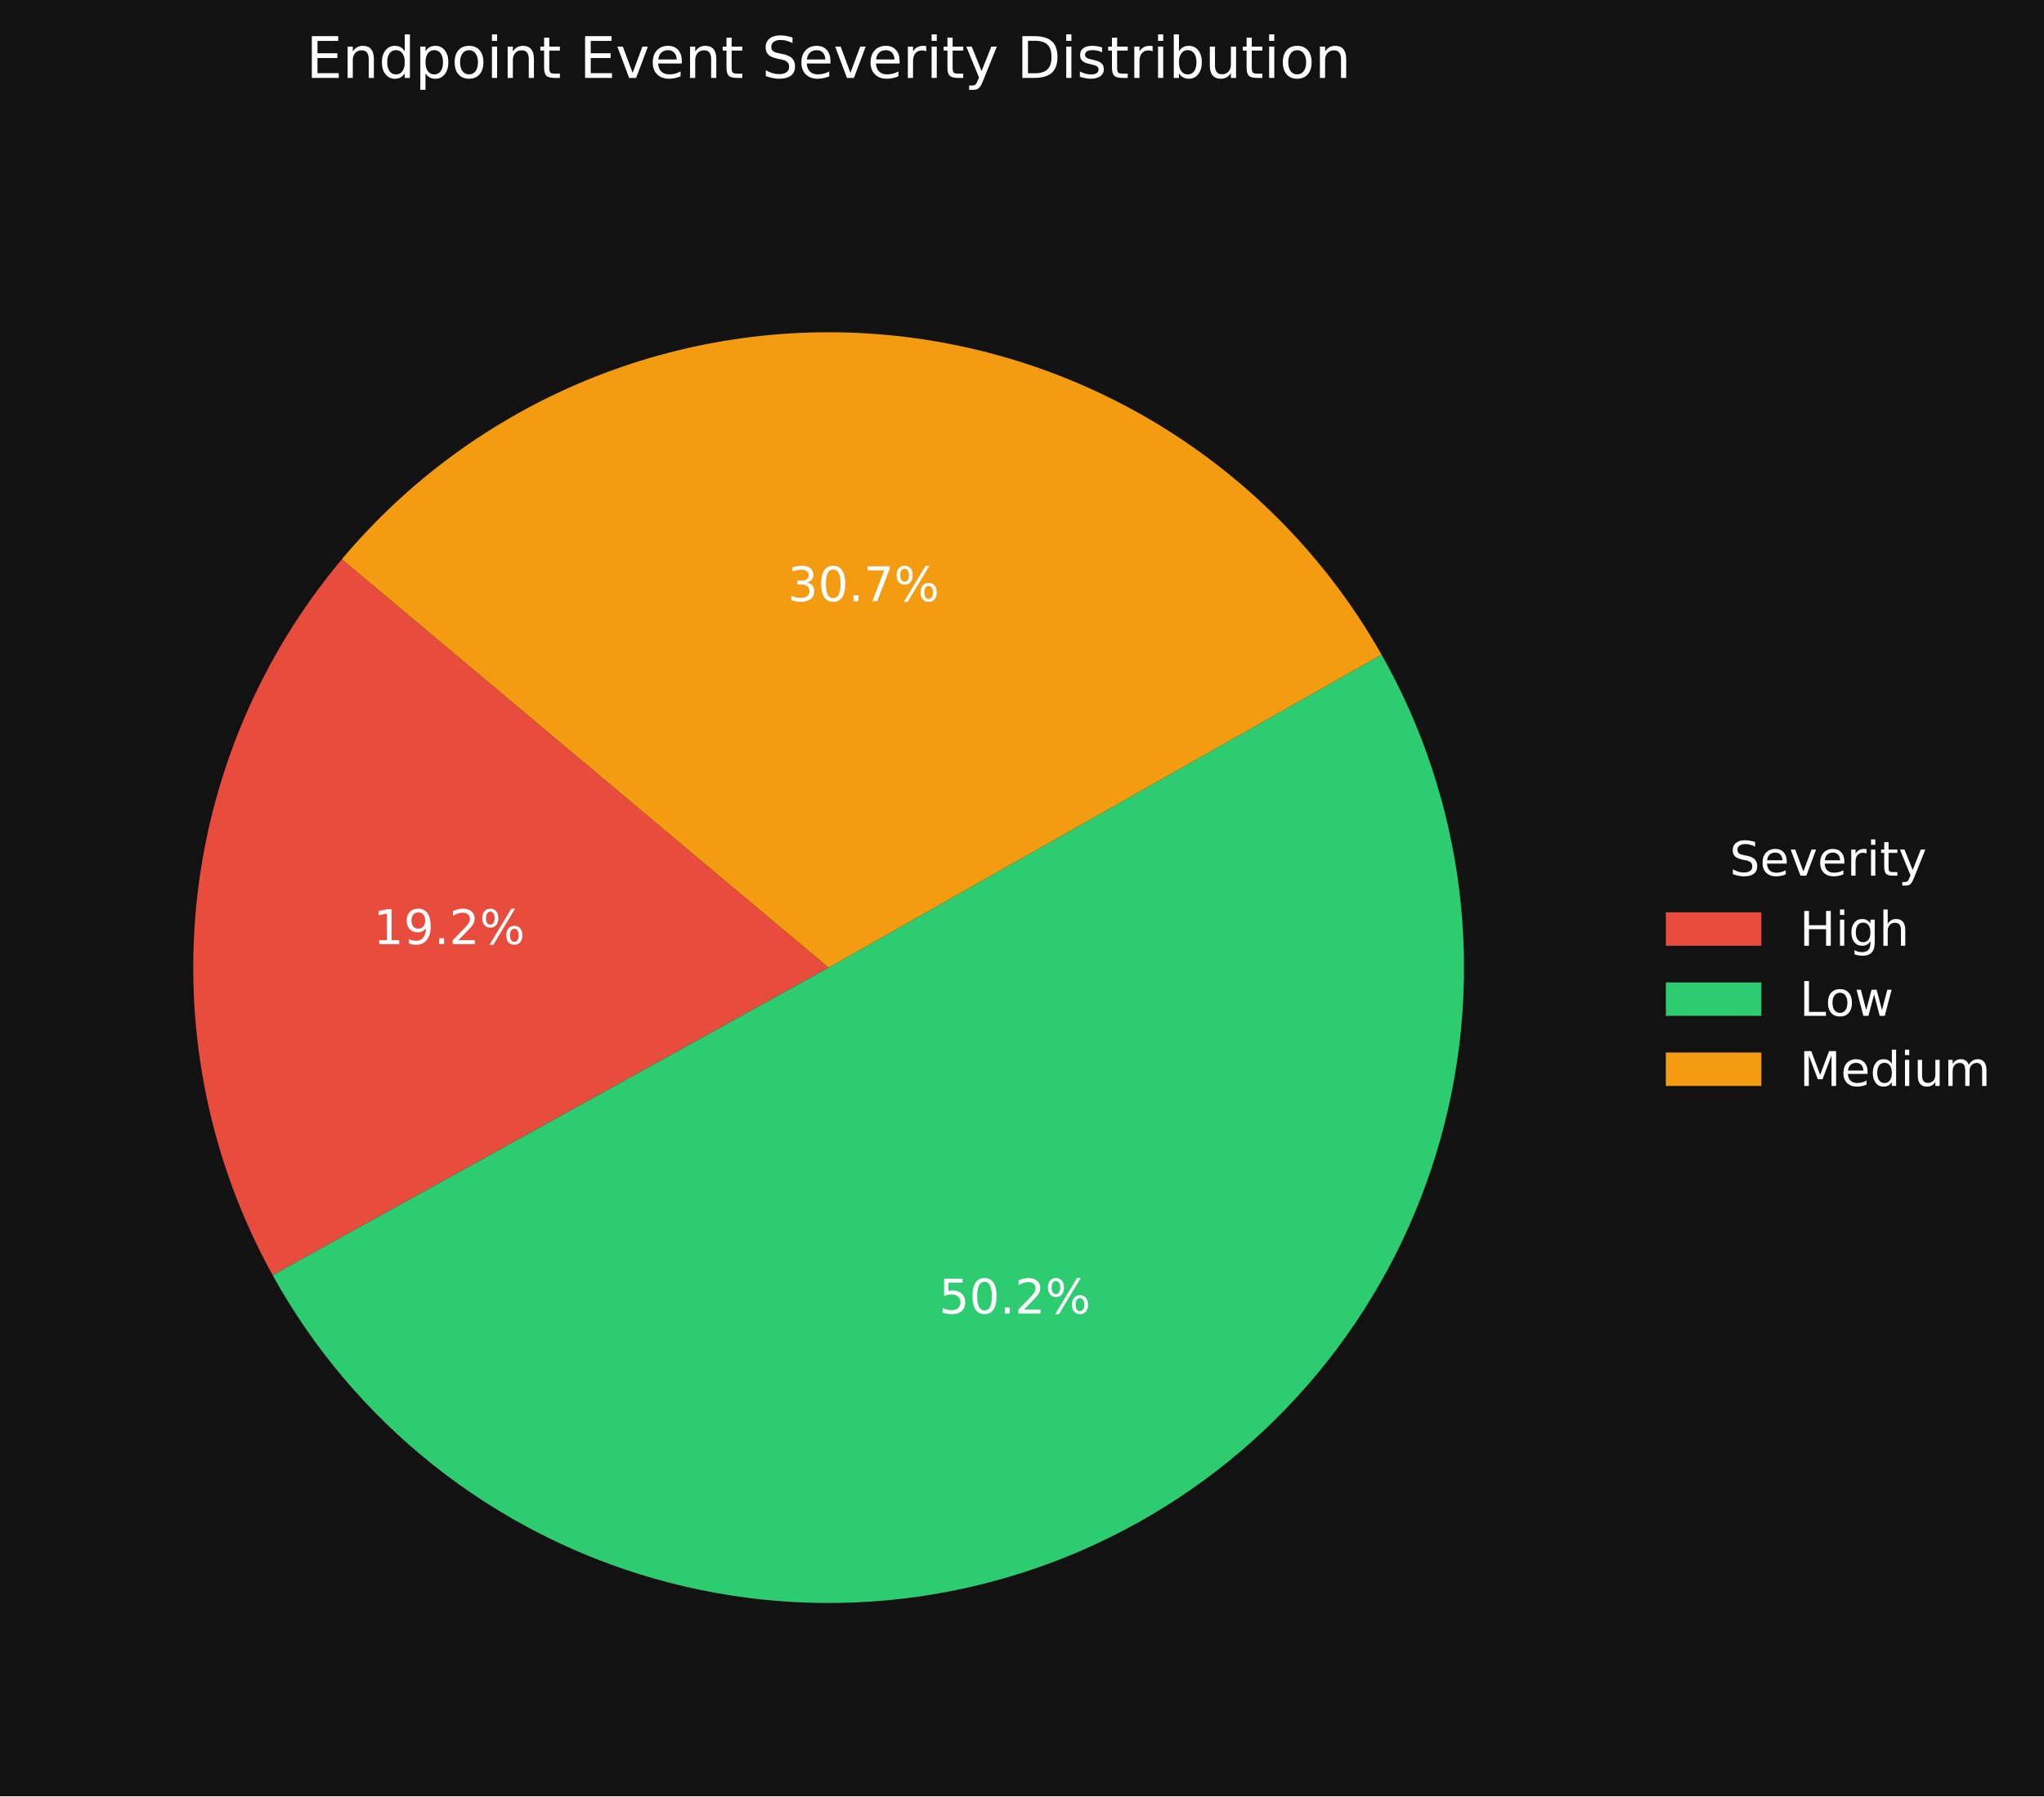
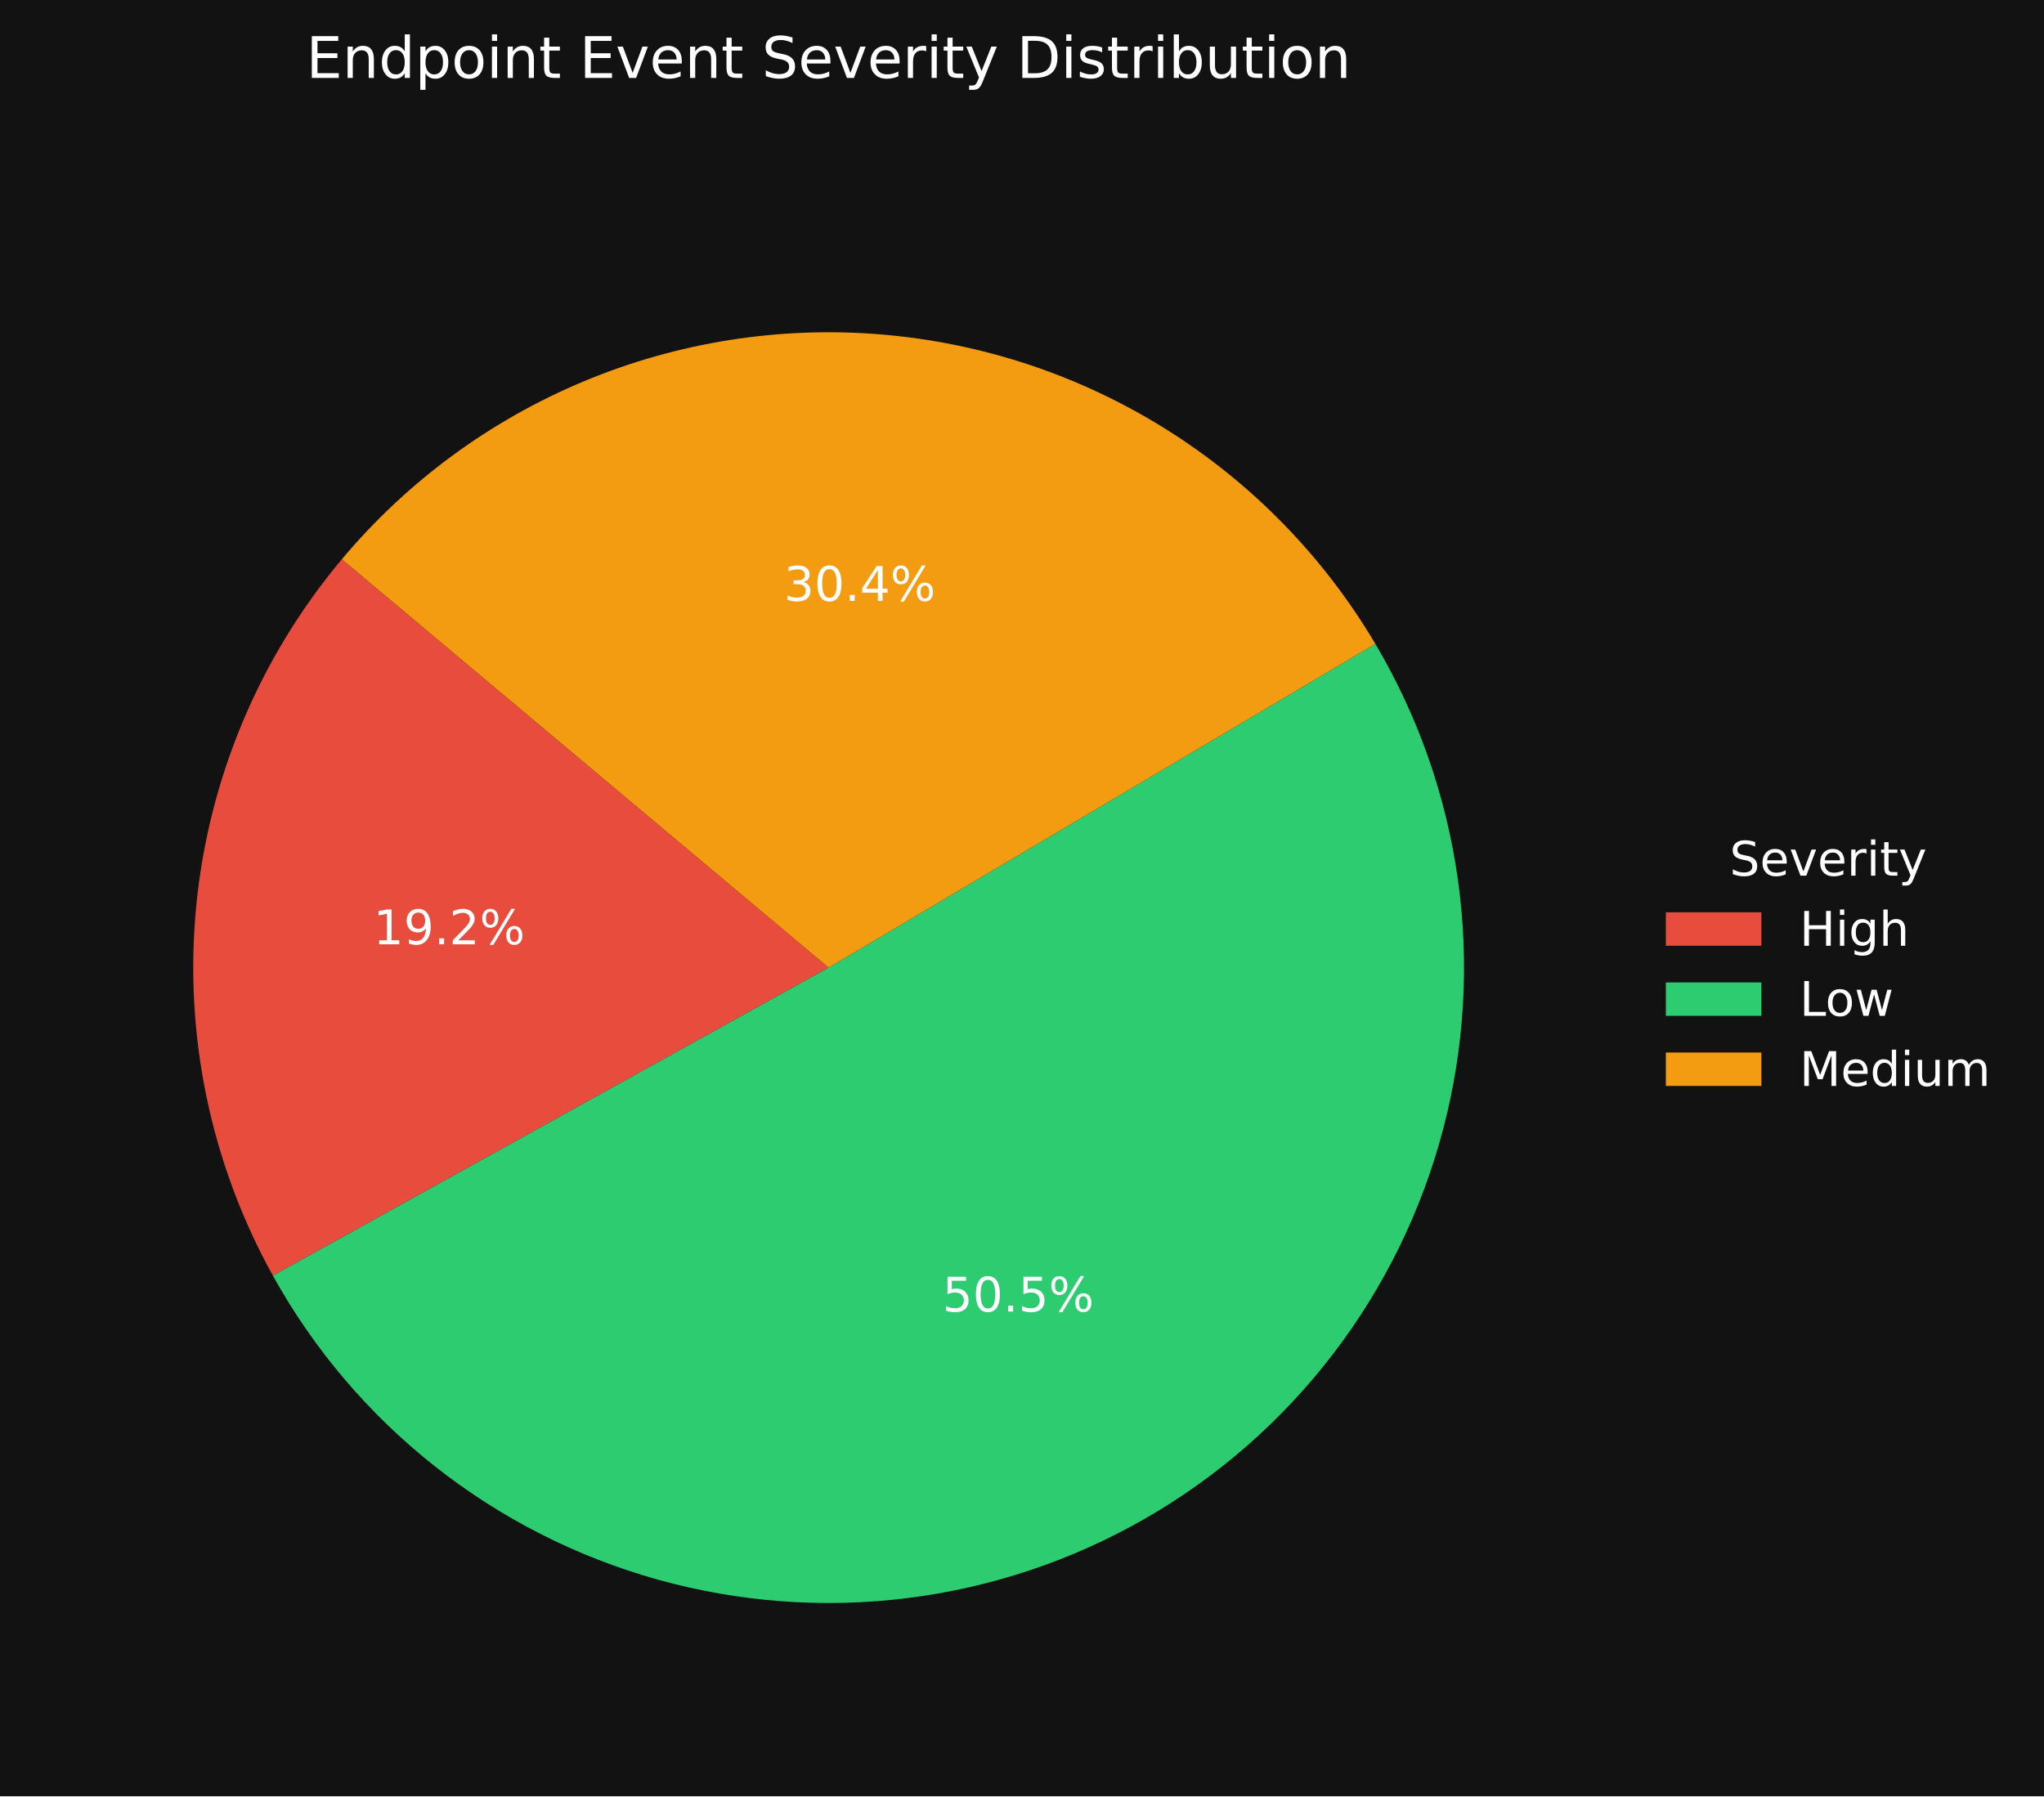
<svg xmlns="http://www.w3.org/2000/svg" xmlns:xlink="http://www.w3.org/1999/xlink" width="428.026pt" height="376.158pt" viewBox="0 0 428.026 376.158" version="1.1">
  <defs>
    <style type="text/css">*{stroke-linejoin: round; stroke-linecap: butt}</style>
  </defs>
  <g id="figure_1">
    <g id="patch_1">
      <path d="M 0 376.158  L 428.026 376.158  L 428.026 -0  L 0 -0  z " style="fill: #121212" />
    </g>
    <g id="axes_1">
      <g id="patch_2">
-         <path d="M 71.593 117.111  C 54.31 137.709 43.67 163.069 41.082 189.832  C 38.494 216.595 44.078 243.524 57.095 267.051  L 173.52 202.638  z " style="fill: #e74c3c" />
+         <path d="M 71.593 117.111  C 54.298 137.723 43.655 163.103 41.077 189.885  C 38.498 216.668 44.102 243.612 57.147 267.145  L 173.52 202.638  z " style="fill: #e74c3c" />
      </g>
      <g id="patch_3">
-         <path d="M 57.095 267.051  C 65.58 282.387 77.012 295.897 90.733 306.802  C 104.454 317.707 120.195 325.795 137.051 330.599  C 153.907 335.403 171.547 336.829 188.955 334.796  C 206.364 332.763 223.2 327.31 238.495 318.751  C 253.79 310.192 267.244 298.695 278.083 284.921  C 288.922 271.147 296.933 255.367 301.655 238.488  C 306.378 221.61 307.719 203.963 305.602 186.565  C 303.484 169.166 297.95 152.356 289.317 137.103  L 173.52 202.638  z " style="fill: #2ecc71" />
+         <path d="M 57.147 267.145  C 65.695 282.567 77.224 296.137 91.063 307.064  C 104.902 317.991 120.775 326.059 137.759 330.798  C 154.743 335.537 172.5 336.854 189.997 334.67  C 207.494 332.486 224.384 326.846 239.682 318.079  C 254.98 309.311 268.384 297.589 279.113 283.596  C 289.841 269.602 297.682 253.615 302.178 236.565  C 306.674 219.516 307.736 201.741 305.303 184.277  C 302.87 166.813 296.989 150.006 288.004 134.834  L 173.52 202.638  z " style="fill: #2ecc71" />
      </g>
      <g id="patch_4">
-         <path d="M 289.317 137.103  C 278.735 118.404 263.779 102.544 245.733 90.883  C 227.687 79.222 207.082 72.104 185.686 70.139  C 164.29 68.175 142.734 71.422 122.866 79.601  C 102.998 87.781 85.404 100.652 71.593 117.111  L 173.52 202.638  z " style="fill: #f39c12" />
+         <path d="M 288.004 134.834  C 277.168 116.538 262.102 101.104 244.074 89.828  C 226.045 78.553 205.574 71.762 184.38 70.026  C 163.187 68.29 141.884 71.66 122.261 79.852  C 102.638 88.044 85.262 100.822 71.593 117.111  L 173.52 202.638  z " style="fill: #f39c12" />
      </g>
      <g id="matplotlib.axis_1" />
      <g id="matplotlib.axis_2" />
      <g id="text_1">
-         <g style="fill: #ffffff" transform="translate(78.17343 197.7138) scale(0.1 -0.1)">
+         <g style="fill: #ffffff" transform="translate(78.17034 197.7458) scale(0.1 -0.1)">
          <defs>
            <path id="DejaVuSans-31" d="M 794 531  L 1825 531  L 1825 4091  L 703 3866  L 703 4441  L 1819 4666  L 2450 4666  L 2450 531  L 3481 531  L 3481 0  L 794 0  L 794 531  z " transform="scale(0.015625)" />
            <path id="DejaVuSans-39" d="M 703 97  L 703 672  Q 941 559 1184 500  Q 1428 441 1663 441  Q 2288 441 2617 861  Q 2947 1281 2994 2138  Q 2813 1869 2534 1725  Q 2256 1581 1919 1581  Q 1219 1581 811 2004  Q 403 2428 403 3163  Q 403 3881 828 4315  Q 1253 4750 1959 4750  Q 2769 4750 3195 4129  Q 3622 3509 3622 2328  Q 3622 1225 3098 567  Q 2575 -91 1691 -91  Q 1453 -91 1209 -44  Q 966 3 703 97  z M 1959 2075  Q 2384 2075 2632 2365  Q 2881 2656 2881 3163  Q 2881 3666 2632 3958  Q 2384 4250 1959 4250  Q 1534 4250 1286 3958  Q 1038 3666 1038 3163  Q 1038 2656 1286 2365  Q 1534 2075 1959 2075  z " transform="scale(0.015625)" />
            <path id="DejaVuSans-2e" d="M 684 794  L 1344 794  L 1344 0  L 684 0  L 684 794  z " transform="scale(0.015625)" />
            <path id="DejaVuSans-32" d="M 1228 531  L 3431 531  L 3431 0  L 469 0  L 469 531  Q 828 903 1448 1529  Q 2069 2156 2228 2338  Q 2531 2678 2651 2914  Q 2772 3150 2772 3378  Q 2772 3750 2511 3984  Q 2250 4219 1831 4219  Q 1534 4219 1204 4116  Q 875 4013 500 3803  L 500 4441  Q 881 4594 1212 4672  Q 1544 4750 1819 4750  Q 2544 4750 2975 4387  Q 3406 4025 3406 3419  Q 3406 3131 3298 2873  Q 3191 2616 2906 2266  Q 2828 2175 2409 1742  Q 1991 1309 1228 531  z " transform="scale(0.015625)" />
            <path id="DejaVuSans-25" d="M 4653 2053  Q 4381 2053 4226 1822  Q 4072 1591 4072 1178  Q 4072 772 4226 539  Q 4381 306 4653 306  Q 4919 306 5073 539  Q 5228 772 5228 1178  Q 5228 1588 5073 1820  Q 4919 2053 4653 2053  z M 4653 2450  Q 5147 2450 5437 2106  Q 5728 1763 5728 1178  Q 5728 594 5436 251  Q 5144 -91 4653 -91  Q 4153 -91 3862 251  Q 3572 594 3572 1178  Q 3572 1766 3864 2108  Q 4156 2450 4653 2450  z M 1428 4353  Q 1159 4353 1004 4120  Q 850 3888 850 3481  Q 850 3069 1003 2837  Q 1156 2606 1428 2606  Q 1700 2606 1854 2837  Q 2009 3069 2009 3481  Q 2009 3884 1853 4118  Q 1697 4353 1428 4353  z M 4250 4750  L 4750 4750  L 1831 -91  L 1331 -91  L 4250 4750  z M 1428 4750  Q 1922 4750 2215 4408  Q 2509 4066 2509 3481  Q 2509 2891 2217 2550  Q 1925 2209 1428 2209  Q 931 2209 642 2551  Q 353 2894 353 3481  Q 353 4063 643 4406  Q 934 4750 1428 4750  z " transform="scale(0.015625)" />
          </defs>
          <use xlink:href="#DejaVuSans-31" />
          <use xlink:href="#DejaVuSans-39" transform="translate(63.62305 0)" />
          <use xlink:href="#DejaVuSans-2e" transform="translate(127.2461 0)" />
          <use xlink:href="#DejaVuSans-32" transform="translate(159.0332 0)" />
          <use xlink:href="#DejaVuSans-25" transform="translate(222.6562 0)" />
        </g>
      </g>
      <g id="text_2">
-         <g style="fill: #ffffff" transform="translate(196.6214 275.0651) scale(0.1 -0.1)">
+         <g style="fill: #ffffff" transform="translate(197.3336 274.6617) scale(0.1 -0.1)">
          <defs>
            <path id="DejaVuSans-35" d="M 691 4666  L 3169 4666  L 3169 4134  L 1269 4134  L 1269 2991  Q 1406 3038 1543 3061  Q 1681 3084 1819 3084  Q 2600 3084 3056 2656  Q 3513 2228 3513 1497  Q 3513 744 3044 326  Q 2575 -91 1722 -91  Q 1428 -91 1123 -41  Q 819 9 494 109  L 494 744  Q 775 591 1075 516  Q 1375 441 1709 441  Q 2250 441 2565 725  Q 2881 1009 2881 1497  Q 2881 1984 2565 2268  Q 2250 2553 1709 2553  Q 1456 2553 1204 2497  Q 953 2441 691 2322  L 691 4666  z " transform="scale(0.015625)" />
            <path id="DejaVuSans-30" d="M 2034 4250  Q 1547 4250 1301 3770  Q 1056 3291 1056 2328  Q 1056 1369 1301 889  Q 1547 409 2034 409  Q 2525 409 2770 889  Q 3016 1369 3016 2328  Q 3016 3291 2770 3770  Q 2525 4250 2034 4250  z M 2034 4750  Q 2819 4750 3233 4129  Q 3647 3509 3647 2328  Q 3647 1150 3233 529  Q 2819 -91 2034 -91  Q 1250 -91 836 529  Q 422 1150 422 2328  Q 422 3509 836 4129  Q 1250 4750 2034 4750  z " transform="scale(0.015625)" />
          </defs>
          <use xlink:href="#DejaVuSans-35" />
          <use xlink:href="#DejaVuSans-30" transform="translate(63.62305 0)" />
          <use xlink:href="#DejaVuSans-2e" transform="translate(127.2461 0)" />
-           <use xlink:href="#DejaVuSans-32" transform="translate(159.0332 0)" />
+           <use xlink:href="#DejaVuSans-35" transform="translate(159.0332 0)" />
          <use xlink:href="#DejaVuSans-25" transform="translate(222.6562 0)" />
        </g>
      </g>
      <g id="text_3">
-         <g style="fill: #ffffff" transform="translate(164.936 125.8983) scale(0.1 -0.1)">
+         <g style="fill: #ffffff" transform="translate(164.1526 125.8303) scale(0.1 -0.1)">
          <defs>
            <path id="DejaVuSans-33" d="M 2597 2516  Q 3050 2419 3304 2112  Q 3559 1806 3559 1356  Q 3559 666 3084 287  Q 2609 -91 1734 -91  Q 1441 -91 1130 -33  Q 819 25 488 141  L 488 750  Q 750 597 1062 519  Q 1375 441 1716 441  Q 2309 441 2620 675  Q 2931 909 2931 1356  Q 2931 1769 2642 2001  Q 2353 2234 1838 2234  L 1294 2234  L 1294 2753  L 1863 2753  Q 2328 2753 2575 2939  Q 2822 3125 2822 3475  Q 2822 3834 2567 4026  Q 2313 4219 1838 4219  Q 1578 4219 1281 4162  Q 984 4106 628 3988  L 628 4550  Q 988 4650 1302 4700  Q 1616 4750 1894 4750  Q 2613 4750 3031 4423  Q 3450 4097 3450 3541  Q 3450 3153 3228 2886  Q 3006 2619 2597 2516  z " transform="scale(0.015625)" />
-             <path id="DejaVuSans-37" d="M 525 4666  L 3525 4666  L 3525 4397  L 1831 0  L 1172 0  L 2766 4134  L 525 4134  L 525 4666  z " transform="scale(0.015625)" />
+             <path id="DejaVuSans-34" d="M 2419 4116  L 825 1625  L 2419 1625  L 2419 4116  z M 2253 4666  L 3047 4666  L 3047 1625  L 3713 1625  L 3713 1100  L 3047 1100  L 3047 0  L 2419 0  L 2419 1100  L 313 1100  L 313 1709  L 2253 4666  z " transform="scale(0.015625)" />
          </defs>
          <use xlink:href="#DejaVuSans-33" />
          <use xlink:href="#DejaVuSans-30" transform="translate(63.62305 0)" />
          <use xlink:href="#DejaVuSans-2e" transform="translate(127.2461 0)" />
-           <use xlink:href="#DejaVuSans-37" transform="translate(159.0332 0)" />
+           <use xlink:href="#DejaVuSans-34" transform="translate(159.0332 0)" />
          <use xlink:href="#DejaVuSans-25" transform="translate(222.6562 0)" />
        </g>
      </g>
      <g id="text_4">
        <g style="fill: #ffffff" transform="translate(64.12219 16.31812) scale(0.12 -0.12)">
          <defs>
            <path id="DejaVuSans-45" d="M 628 4666  L 3578 4666  L 3578 4134  L 1259 4134  L 1259 2753  L 3481 2753  L 3481 2222  L 1259 2222  L 1259 531  L 3634 531  L 3634 0  L 628 0  L 628 4666  z " transform="scale(0.015625)" />
            <path id="DejaVuSans-6e" d="M 3513 2113  L 3513 0  L 2938 0  L 2938 2094  Q 2938 2591 2744 2837  Q 2550 3084 2163 3084  Q 1697 3084 1428 2787  Q 1159 2491 1159 1978  L 1159 0  L 581 0  L 581 3500  L 1159 3500  L 1159 2956  Q 1366 3272 1645 3428  Q 1925 3584 2291 3584  Q 2894 3584 3203 3211  Q 3513 2838 3513 2113  z " transform="scale(0.015625)" />
            <path id="DejaVuSans-64" d="M 2906 2969  L 2906 4863  L 3481 4863  L 3481 0  L 2906 0  L 2906 525  Q 2725 213 2448 61  Q 2172 -91 1784 -91  Q 1150 -91 751 415  Q 353 922 353 1747  Q 353 2572 751 3078  Q 1150 3584 1784 3584  Q 2172 3584 2448 3432  Q 2725 3281 2906 2969  z M 947 1747  Q 947 1113 1208 752  Q 1469 391 1925 391  Q 2381 391 2643 752  Q 2906 1113 2906 1747  Q 2906 2381 2643 2742  Q 2381 3103 1925 3103  Q 1469 3103 1208 2742  Q 947 2381 947 1747  z " transform="scale(0.015625)" />
            <path id="DejaVuSans-70" d="M 1159 525  L 1159 -1331  L 581 -1331  L 581 3500  L 1159 3500  L 1159 2969  Q 1341 3281 1617 3432  Q 1894 3584 2278 3584  Q 2916 3584 3314 3078  Q 3713 2572 3713 1747  Q 3713 922 3314 415  Q 2916 -91 2278 -91  Q 1894 -91 1617 61  Q 1341 213 1159 525  z M 3116 1747  Q 3116 2381 2855 2742  Q 2594 3103 2138 3103  Q 1681 3103 1420 2742  Q 1159 2381 1159 1747  Q 1159 1113 1420 752  Q 1681 391 2138 391  Q 2594 391 2855 752  Q 3116 1113 3116 1747  z " transform="scale(0.015625)" />
            <path id="DejaVuSans-6f" d="M 1959 3097  Q 1497 3097 1228 2736  Q 959 2375 959 1747  Q 959 1119 1226 758  Q 1494 397 1959 397  Q 2419 397 2687 759  Q 2956 1122 2956 1747  Q 2956 2369 2687 2733  Q 2419 3097 1959 3097  z M 1959 3584  Q 2709 3584 3137 3096  Q 3566 2609 3566 1747  Q 3566 888 3137 398  Q 2709 -91 1959 -91  Q 1206 -91 779 398  Q 353 888 353 1747  Q 353 2609 779 3096  Q 1206 3584 1959 3584  z " transform="scale(0.015625)" />
            <path id="DejaVuSans-69" d="M 603 3500  L 1178 3500  L 1178 0  L 603 0  L 603 3500  z M 603 4863  L 1178 4863  L 1178 4134  L 603 4134  L 603 4863  z " transform="scale(0.015625)" />
            <path id="DejaVuSans-74" d="M 1172 4494  L 1172 3500  L 2356 3500  L 2356 3053  L 1172 3053  L 1172 1153  Q 1172 725 1289 603  Q 1406 481 1766 481  L 2356 481  L 2356 0  L 1766 0  Q 1100 0 847 248  Q 594 497 594 1153  L 594 3053  L 172 3053  L 172 3500  L 594 3500  L 594 4494  L 1172 4494  z " transform="scale(0.015625)" />
            <path id="DejaVuSans-20" transform="scale(0.015625)" />
            <path id="DejaVuSans-76" d="M 191 3500  L 800 3500  L 1894 563  L 2988 3500  L 3597 3500  L 2284 0  L 1503 0  L 191 3500  z " transform="scale(0.015625)" />
            <path id="DejaVuSans-65" d="M 3597 1894  L 3597 1613  L 953 1613  Q 991 1019 1311 708  Q 1631 397 2203 397  Q 2534 397 2845 478  Q 3156 559 3463 722  L 3463 178  Q 3153 47 2828 -22  Q 2503 -91 2169 -91  Q 1331 -91 842 396  Q 353 884 353 1716  Q 353 2575 817 3079  Q 1281 3584 2069 3584  Q 2775 3584 3186 3129  Q 3597 2675 3597 1894  z M 3022 2063  Q 3016 2534 2758 2815  Q 2500 3097 2075 3097  Q 1594 3097 1305 2825  Q 1016 2553 972 2059  L 3022 2063  z " transform="scale(0.015625)" />
            <path id="DejaVuSans-53" d="M 3425 4513  L 3425 3897  Q 3066 4069 2747 4153  Q 2428 4238 2131 4238  Q 1616 4238 1336 4038  Q 1056 3838 1056 3469  Q 1056 3159 1242 3001  Q 1428 2844 1947 2747  L 2328 2669  Q 3034 2534 3370 2195  Q 3706 1856 3706 1288  Q 3706 609 3251 259  Q 2797 -91 1919 -91  Q 1588 -91 1214 -16  Q 841 59 441 206  L 441 856  Q 825 641 1194 531  Q 1563 422 1919 422  Q 2459 422 2753 634  Q 3047 847 3047 1241  Q 3047 1584 2836 1778  Q 2625 1972 2144 2069  L 1759 2144  Q 1053 2284 737 2584  Q 422 2884 422 3419  Q 422 4038 858 4394  Q 1294 4750 2059 4750  Q 2388 4750 2728 4690  Q 3069 4631 3425 4513  z " transform="scale(0.015625)" />
            <path id="DejaVuSans-72" d="M 2631 2963  Q 2534 3019 2420 3045  Q 2306 3072 2169 3072  Q 1681 3072 1420 2755  Q 1159 2438 1159 1844  L 1159 0  L 581 0  L 581 3500  L 1159 3500  L 1159 2956  Q 1341 3275 1631 3429  Q 1922 3584 2338 3584  Q 2397 3584 2469 3576  Q 2541 3569 2628 3553  L 2631 2963  z " transform="scale(0.015625)" />
            <path id="DejaVuSans-79" d="M 2059 -325  Q 1816 -950 1584 -1140  Q 1353 -1331 966 -1331  L 506 -1331  L 506 -850  L 844 -850  Q 1081 -850 1212 -737  Q 1344 -625 1503 -206  L 1606 56  L 191 3500  L 800 3500  L 1894 763  L 2988 3500  L 3597 3500  L 2059 -325  z " transform="scale(0.015625)" />
            <path id="DejaVuSans-44" d="M 1259 4147  L 1259 519  L 2022 519  Q 2988 519 3436 956  Q 3884 1394 3884 2338  Q 3884 3275 3436 3711  Q 2988 4147 2022 4147  L 1259 4147  z M 628 4666  L 1925 4666  Q 3281 4666 3915 4102  Q 4550 3538 4550 2338  Q 4550 1131 3912 565  Q 3275 0 1925 0  L 628 0  L 628 4666  z " transform="scale(0.015625)" />
            <path id="DejaVuSans-73" d="M 2834 3397  L 2834 2853  Q 2591 2978 2328 3040  Q 2066 3103 1784 3103  Q 1356 3103 1142 2972  Q 928 2841 928 2578  Q 928 2378 1081 2264  Q 1234 2150 1697 2047  L 1894 2003  Q 2506 1872 2764 1633  Q 3022 1394 3022 966  Q 3022 478 2636 193  Q 2250 -91 1575 -91  Q 1294 -91 989 -36  Q 684 19 347 128  L 347 722  Q 666 556 975 473  Q 1284 391 1588 391  Q 1994 391 2212 530  Q 2431 669 2431 922  Q 2431 1156 2273 1281  Q 2116 1406 1581 1522  L 1381 1569  Q 847 1681 609 1914  Q 372 2147 372 2553  Q 372 3047 722 3315  Q 1072 3584 1716 3584  Q 2034 3584 2315 3537  Q 2597 3491 2834 3397  z " transform="scale(0.015625)" />
            <path id="DejaVuSans-62" d="M 3116 1747  Q 3116 2381 2855 2742  Q 2594 3103 2138 3103  Q 1681 3103 1420 2742  Q 1159 2381 1159 1747  Q 1159 1113 1420 752  Q 1681 391 2138 391  Q 2594 391 2855 752  Q 3116 1113 3116 1747  z M 1159 2969  Q 1341 3281 1617 3432  Q 1894 3584 2278 3584  Q 2916 3584 3314 3078  Q 3713 2572 3713 1747  Q 3713 922 3314 415  Q 2916 -91 2278 -91  Q 1894 -91 1617 61  Q 1341 213 1159 525  L 1159 0  L 581 0  L 581 4863  L 1159 4863  L 1159 2969  z " transform="scale(0.015625)" />
            <path id="DejaVuSans-75" d="M 544 1381  L 544 3500  L 1119 3500  L 1119 1403  Q 1119 906 1312 657  Q 1506 409 1894 409  Q 2359 409 2629 706  Q 2900 1003 2900 1516  L 2900 3500  L 3475 3500  L 3475 0  L 2900 0  L 2900 538  Q 2691 219 2414 64  Q 2138 -91 1772 -91  Q 1169 -91 856 284  Q 544 659 544 1381  z M 1991 3584  L 1991 3584  z " transform="scale(0.015625)" />
          </defs>
          <use xlink:href="#DejaVuSans-45" />
          <use xlink:href="#DejaVuSans-6e" transform="translate(63.18359 0)" />
          <use xlink:href="#DejaVuSans-64" transform="translate(126.5625 0)" />
          <use xlink:href="#DejaVuSans-70" transform="translate(190.0391 0)" />
          <use xlink:href="#DejaVuSans-6f" transform="translate(253.5156 0)" />
          <use xlink:href="#DejaVuSans-69" transform="translate(314.6973 0)" />
          <use xlink:href="#DejaVuSans-6e" transform="translate(342.4805 0)" />
          <use xlink:href="#DejaVuSans-74" transform="translate(405.8594 0)" />
          <use xlink:href="#DejaVuSans-20" transform="translate(445.0684 0)" />
          <use xlink:href="#DejaVuSans-45" transform="translate(476.8555 0)" />
          <use xlink:href="#DejaVuSans-76" transform="translate(540.0391 0)" />
          <use xlink:href="#DejaVuSans-65" transform="translate(599.2188 0)" />
          <use xlink:href="#DejaVuSans-6e" transform="translate(660.7422 0)" />
          <use xlink:href="#DejaVuSans-74" transform="translate(724.1211 0)" />
          <use xlink:href="#DejaVuSans-20" transform="translate(763.3301 0)" />
          <use xlink:href="#DejaVuSans-53" transform="translate(795.1172 0)" />
          <use xlink:href="#DejaVuSans-65" transform="translate(858.5938 0)" />
          <use xlink:href="#DejaVuSans-76" transform="translate(920.1172 0)" />
          <use xlink:href="#DejaVuSans-65" transform="translate(979.2969 0)" />
          <use xlink:href="#DejaVuSans-72" transform="translate(1040.82 0)" />
          <use xlink:href="#DejaVuSans-69" transform="translate(1081.934 0)" />
          <use xlink:href="#DejaVuSans-74" transform="translate(1109.717 0)" />
          <use xlink:href="#DejaVuSans-79" transform="translate(1148.926 0)" />
          <use xlink:href="#DejaVuSans-20" transform="translate(1208.105 0)" />
          <use xlink:href="#DejaVuSans-44" transform="translate(1239.893 0)" />
          <use xlink:href="#DejaVuSans-69" transform="translate(1316.895 0)" />
          <use xlink:href="#DejaVuSans-73" transform="translate(1344.678 0)" />
          <use xlink:href="#DejaVuSans-74" transform="translate(1396.777 0)" />
          <use xlink:href="#DejaVuSans-72" transform="translate(1435.986 0)" />
          <use xlink:href="#DejaVuSans-69" transform="translate(1477.1 0)" />
          <use xlink:href="#DejaVuSans-62" transform="translate(1504.883 0)" />
          <use xlink:href="#DejaVuSans-75" transform="translate(1568.359 0)" />
          <use xlink:href="#DejaVuSans-74" transform="translate(1631.738 0)" />
          <use xlink:href="#DejaVuSans-69" transform="translate(1670.947 0)" />
          <use xlink:href="#DejaVuSans-6f" transform="translate(1698.73 0)" />
          <use xlink:href="#DejaVuSans-6e" transform="translate(1759.912 0)" />
        </g>
      </g>
      <g id="legend_1">
        <g id="text_5">
          <g style="fill: #ffffff" transform="translate(362.1822 183.3803) scale(0.1 -0.1)">
            <use xlink:href="#DejaVuSans-53" />
            <use xlink:href="#DejaVuSans-65" transform="translate(63.47656 0)" />
            <use xlink:href="#DejaVuSans-76" transform="translate(125 0)" />
            <use xlink:href="#DejaVuSans-65" transform="translate(184.1797 0)" />
            <use xlink:href="#DejaVuSans-72" transform="translate(245.7031 0)" />
            <use xlink:href="#DejaVuSans-69" transform="translate(286.8164 0)" />
            <use xlink:href="#DejaVuSans-74" transform="translate(314.5996 0)" />
            <use xlink:href="#DejaVuSans-79" transform="translate(353.8086 0)" />
          </g>
        </g>
        <g id="patch_5">
          <path d="M 348.84 198.058  L 368.84 198.058  L 368.84 191.058  L 348.84 191.058  z " style="fill: #e74c3c" />
        </g>
        <g id="text_6">
          <g style="fill: #ffffff" transform="translate(376.84 198.0584) scale(0.1 -0.1)">
            <defs>
              <path id="DejaVuSans-48" d="M 628 4666  L 1259 4666  L 1259 2753  L 3553 2753  L 3553 4666  L 4184 4666  L 4184 0  L 3553 0  L 3553 2222  L 1259 2222  L 1259 0  L 628 0  L 628 4666  z " transform="scale(0.015625)" />
              <path id="DejaVuSans-67" d="M 2906 1791  Q 2906 2416 2648 2759  Q 2391 3103 1925 3103  Q 1463 3103 1205 2759  Q 947 2416 947 1791  Q 947 1169 1205 825  Q 1463 481 1925 481  Q 2391 481 2648 825  Q 2906 1169 2906 1791  z M 3481 434  Q 3481 -459 3084 -895  Q 2688 -1331 1869 -1331  Q 1566 -1331 1297 -1286  Q 1028 -1241 775 -1147  L 775 -588  Q 1028 -725 1275 -790  Q 1522 -856 1778 -856  Q 2344 -856 2625 -561  Q 2906 -266 2906 331  L 2906 616  Q 2728 306 2450 153  Q 2172 0 1784 0  Q 1141 0 747 490  Q 353 981 353 1791  Q 353 2603 747 3093  Q 1141 3584 1784 3584  Q 2172 3584 2450 3431  Q 2728 3278 2906 2969  L 2906 3500  L 3481 3500  L 3481 434  z " transform="scale(0.015625)" />
              <path id="DejaVuSans-68" d="M 3513 2113  L 3513 0  L 2938 0  L 2938 2094  Q 2938 2591 2744 2837  Q 2550 3084 2163 3084  Q 1697 3084 1428 2787  Q 1159 2491 1159 1978  L 1159 0  L 581 0  L 581 4863  L 1159 4863  L 1159 2956  Q 1366 3272 1645 3428  Q 1925 3584 2291 3584  Q 2894 3584 3203 3211  Q 3513 2838 3513 2113  z " transform="scale(0.015625)" />
            </defs>
            <use xlink:href="#DejaVuSans-48" />
            <use xlink:href="#DejaVuSans-69" transform="translate(75.19531 0)" />
            <use xlink:href="#DejaVuSans-67" transform="translate(102.9785 0)" />
            <use xlink:href="#DejaVuSans-68" transform="translate(166.4551 0)" />
          </g>
        </g>
        <g id="patch_6">
          <path d="M 348.84 212.737  L 368.84 212.737  L 368.84 205.737  L 348.84 205.737  z " style="fill: #2ecc71" />
        </g>
        <g id="text_7">
          <g style="fill: #ffffff" transform="translate(376.84 212.7366) scale(0.1 -0.1)">
            <defs>
              <path id="DejaVuSans-4c" d="M 628 4666  L 1259 4666  L 1259 531  L 3531 531  L 3531 0  L 628 0  L 628 4666  z " transform="scale(0.015625)" />
              <path id="DejaVuSans-77" d="M 269 3500  L 844 3500  L 1563 769  L 2278 3500  L 2956 3500  L 3675 769  L 4391 3500  L 4966 3500  L 4050 0  L 3372 0  L 2619 2869  L 1863 0  L 1184 0  L 269 3500  z " transform="scale(0.015625)" />
            </defs>
            <use xlink:href="#DejaVuSans-4c" />
            <use xlink:href="#DejaVuSans-6f" transform="translate(53.96289 0)" />
            <use xlink:href="#DejaVuSans-77" transform="translate(115.1445 0)" />
          </g>
        </g>
        <g id="patch_7">
          <path d="M 348.84 227.415  L 368.84 227.415  L 368.84 220.415  L 348.84 220.415  z " style="fill: #f39c12" />
        </g>
        <g id="text_8">
          <g style="fill: #ffffff" transform="translate(376.84 227.4147) scale(0.1 -0.1)">
            <defs>
              <path id="DejaVuSans-4d" d="M 628 4666  L 1569 4666  L 2759 1491  L 3956 4666  L 4897 4666  L 4897 0  L 4281 0  L 4281 4097  L 3078 897  L 2444 897  L 1241 4097  L 1241 0  L 628 0  L 628 4666  z " transform="scale(0.015625)" />
              <path id="DejaVuSans-6d" d="M 3328 2828  Q 3544 3216 3844 3400  Q 4144 3584 4550 3584  Q 5097 3584 5394 3201  Q 5691 2819 5691 2113  L 5691 0  L 5113 0  L 5113 2094  Q 5113 2597 4934 2840  Q 4756 3084 4391 3084  Q 3944 3084 3684 2787  Q 3425 2491 3425 1978  L 3425 0  L 2847 0  L 2847 2094  Q 2847 2600 2669 2842  Q 2491 3084 2119 3084  Q 1678 3084 1418 2786  Q 1159 2488 1159 1978  L 1159 0  L 581 0  L 581 3500  L 1159 3500  L 1159 2956  Q 1356 3278 1631 3431  Q 1906 3584 2284 3584  Q 2666 3584 2933 3390  Q 3200 3197 3328 2828  z " transform="scale(0.015625)" />
            </defs>
            <use xlink:href="#DejaVuSans-4d" />
            <use xlink:href="#DejaVuSans-65" transform="translate(86.2793 0)" />
            <use xlink:href="#DejaVuSans-64" transform="translate(147.8027 0)" />
            <use xlink:href="#DejaVuSans-69" transform="translate(211.2793 0)" />
            <use xlink:href="#DejaVuSans-75" transform="translate(239.0625 0)" />
            <use xlink:href="#DejaVuSans-6d" transform="translate(302.4414 0)" />
          </g>
        </g>
      </g>
    </g>
  </g>
</svg>
